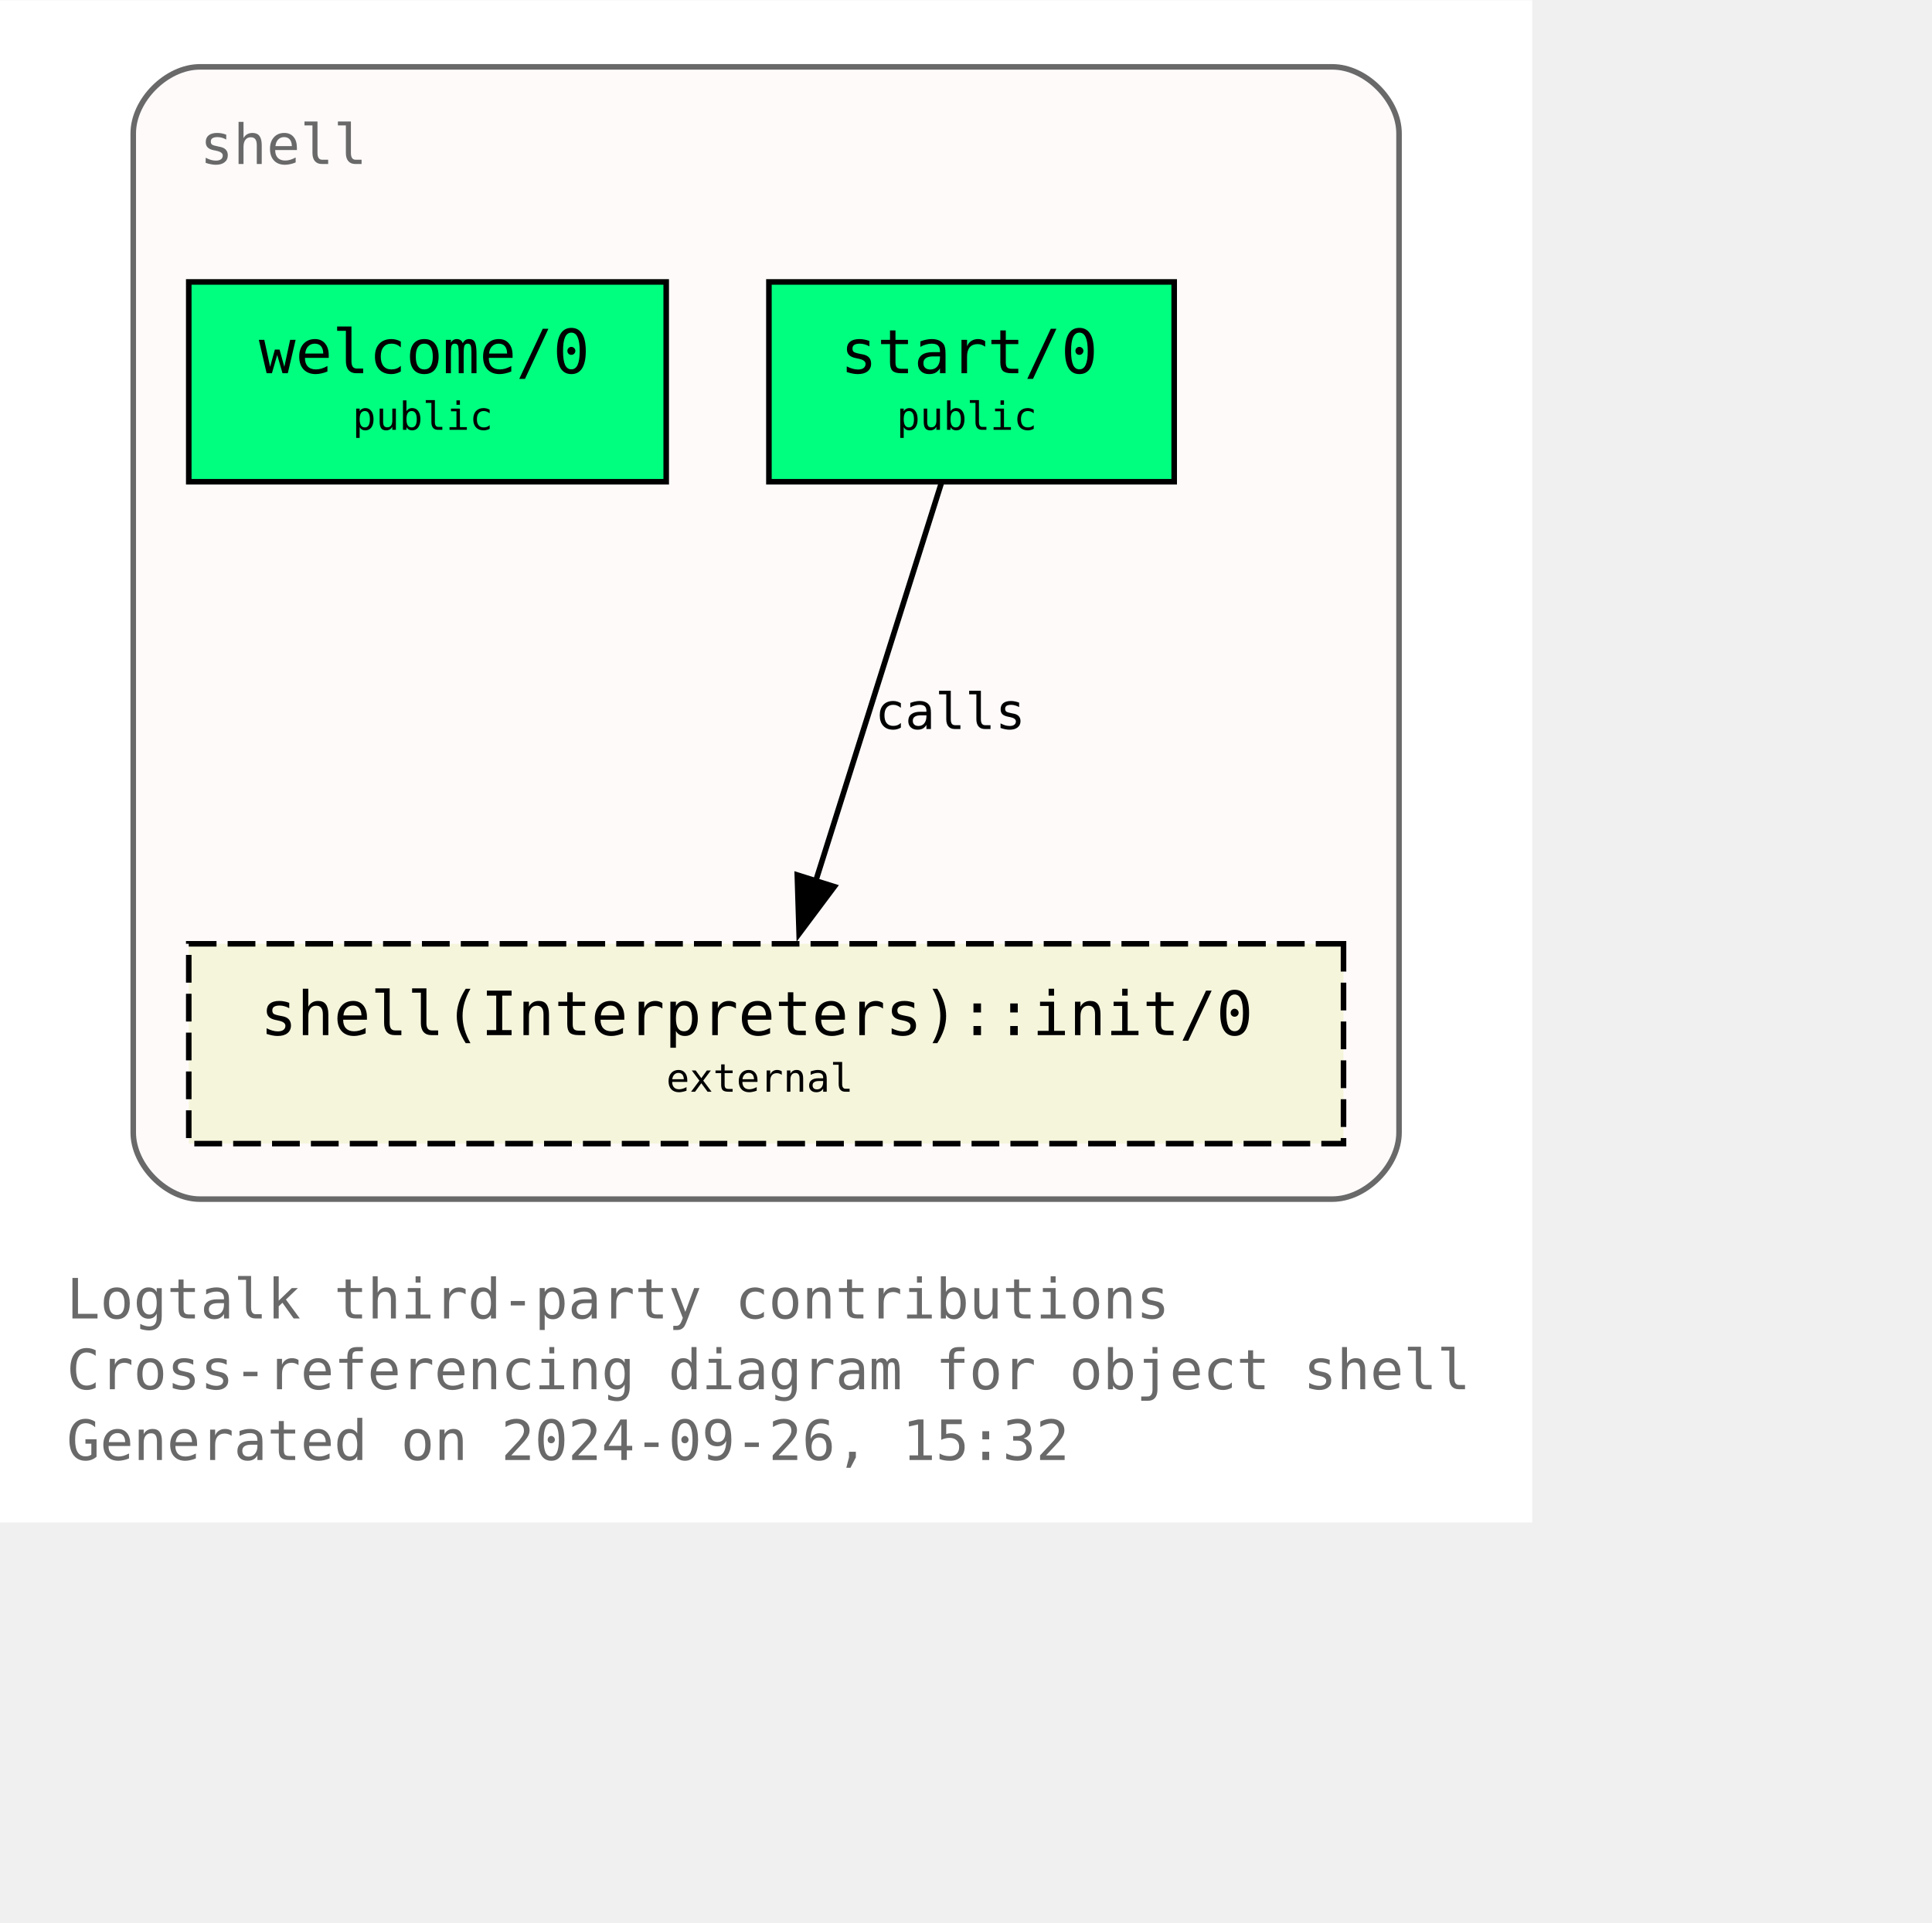
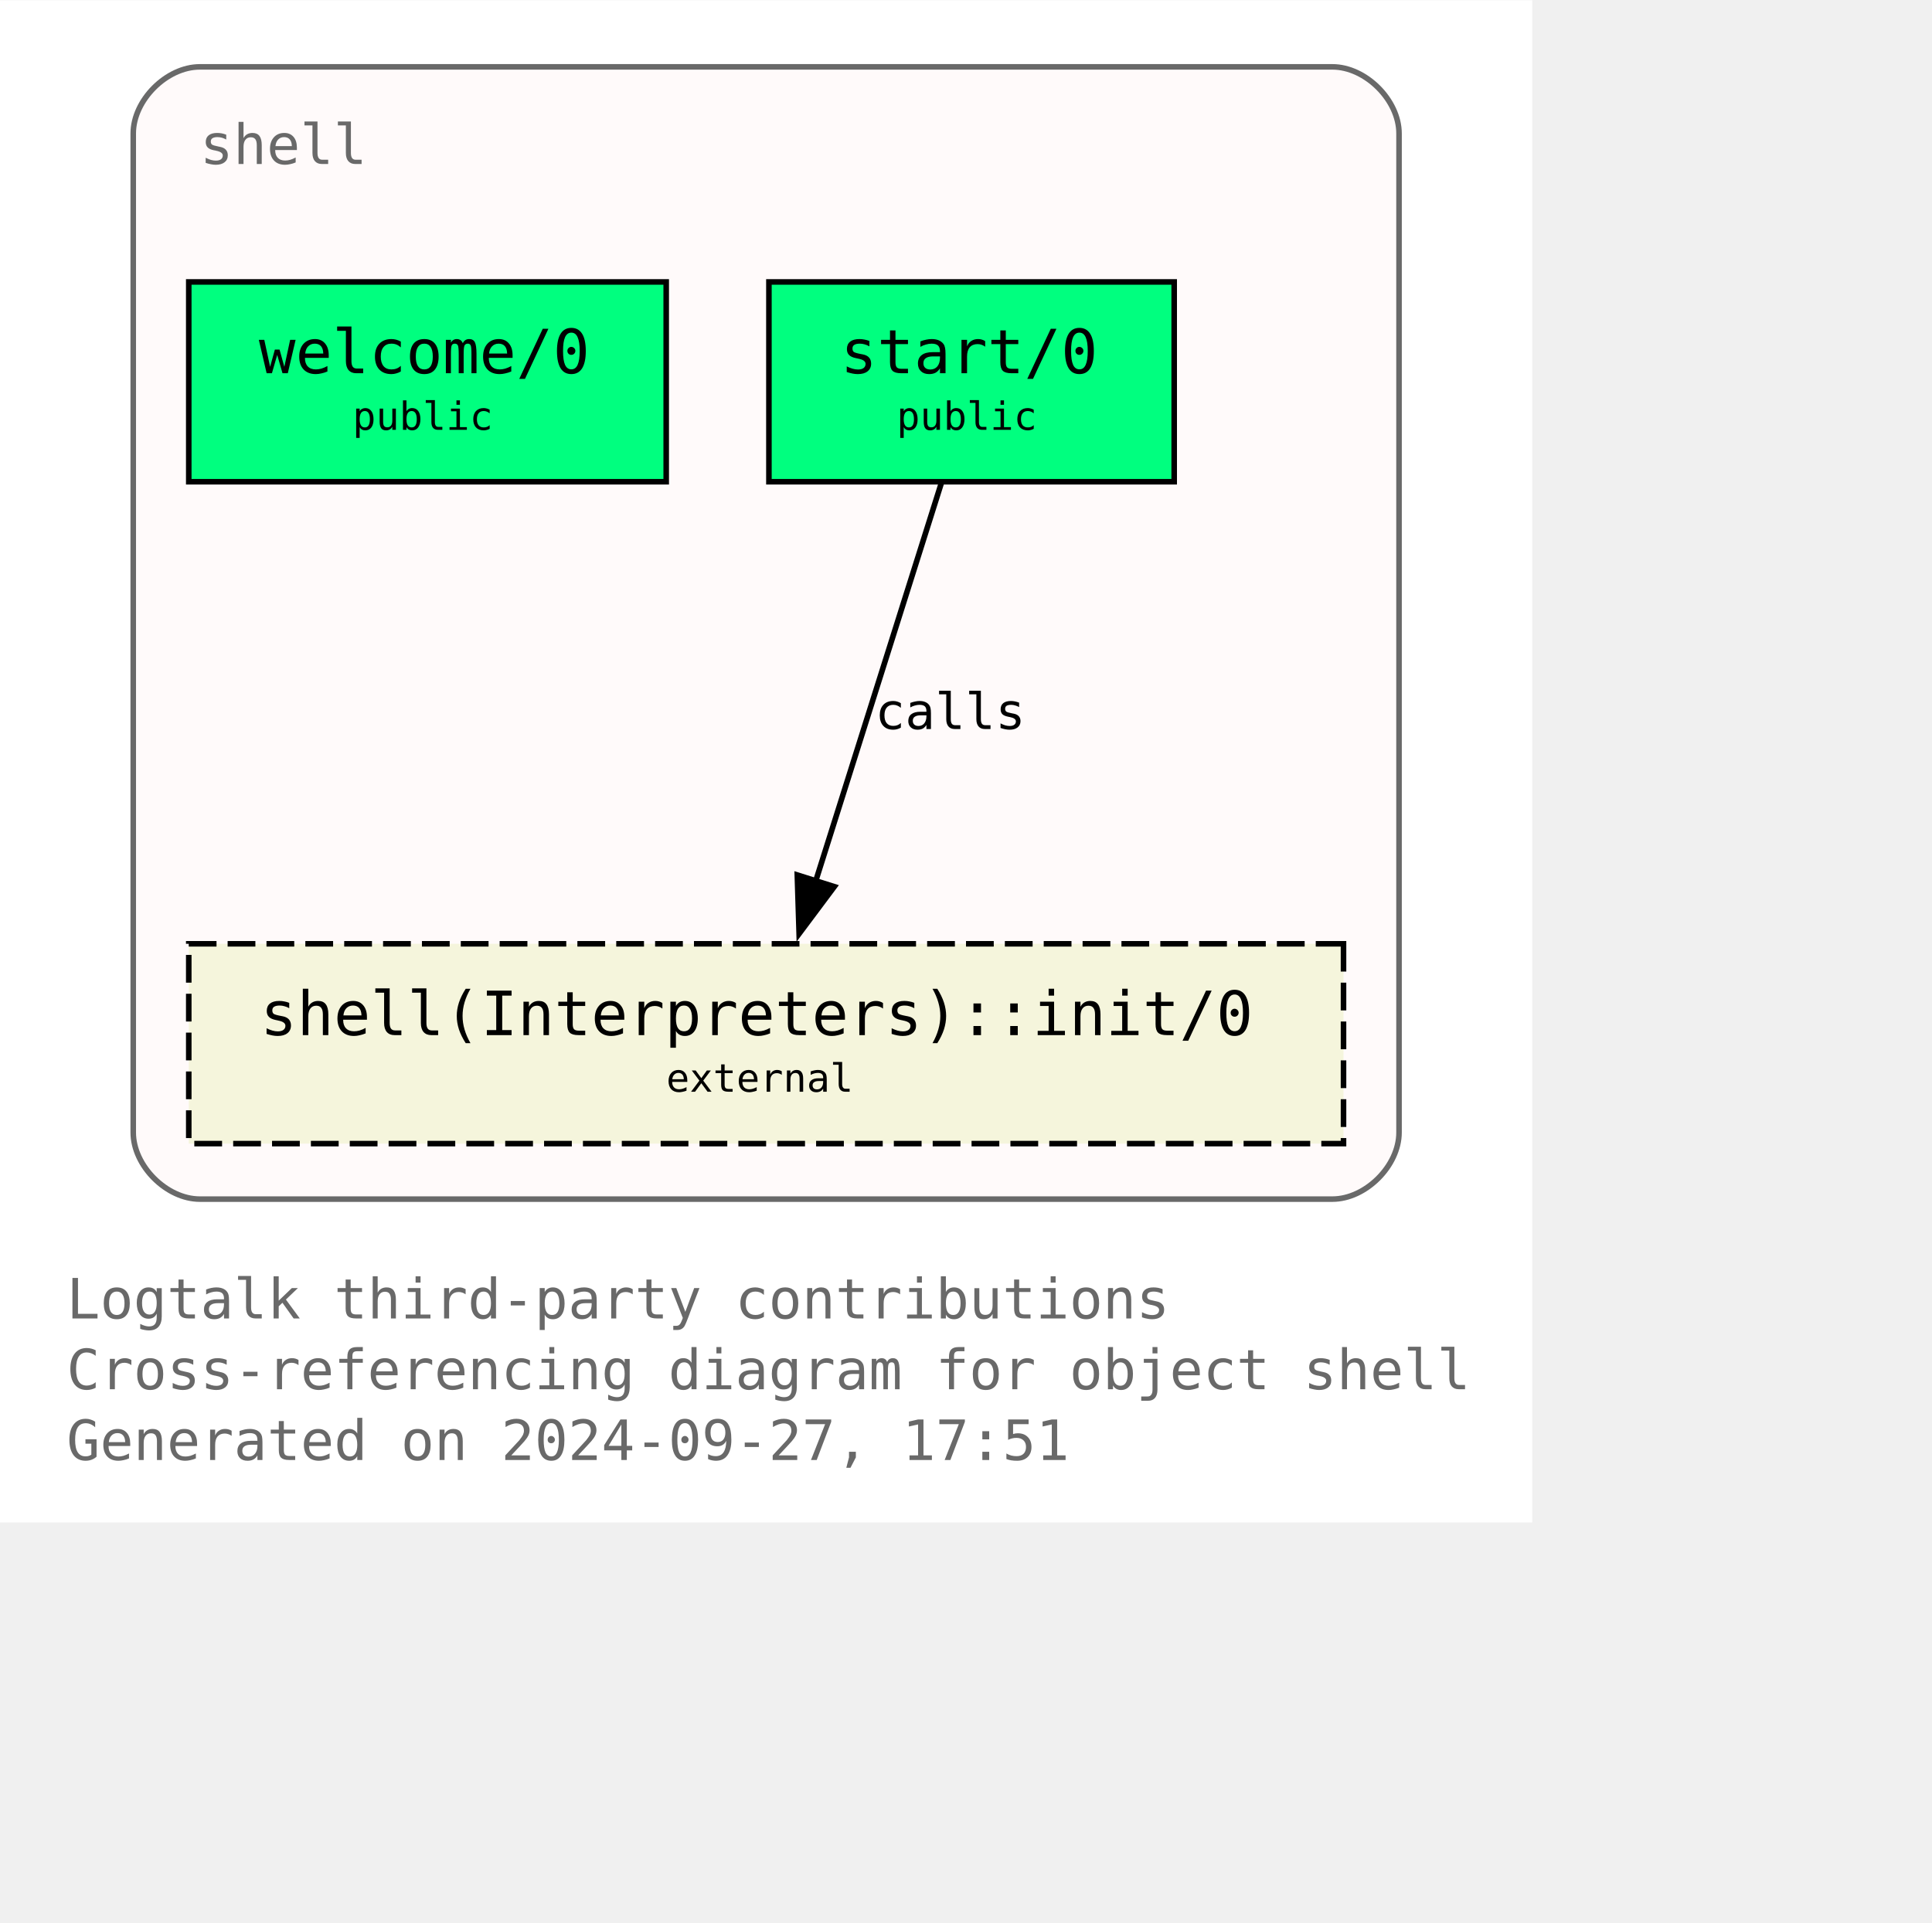
<svg xmlns="http://www.w3.org/2000/svg" xmlns:xlink="http://www.w3.org/1999/xlink" width="420pt" height="418pt" viewBox="72.00 72.00 348.00 346.25">
  <g id="graph0" class="graph" transform="scale(1 1) rotate(0) translate(76 342.25)">
    <polygon fill="white" stroke="none" points="-4,4 -4,-270.25 272,-270.25 272,4 -4,4" />
    <text text-anchor="start" x="8" y="-32.75" font-family="Monospace" font-size="10.00" fill="dimgray">Logtalk third-party contributions</text>
    <text text-anchor="start" x="8" y="-20" font-family="Monospace" font-size="10.00" fill="dimgray">Cross-referencing diagram for object shell</text>
-     <text text-anchor="start" x="8" y="-7.25" font-family="Monospace" font-size="10.00" fill="dimgray">Generated on 2024-09-26, 15:32</text>
+     <text text-anchor="start" x="8" y="-7.25" font-family="Monospace" font-size="10.00" fill="dimgray">Generated on 2024-09-27, 17:51</text>
    <g id="clust1" class="cluster">
      <g id="a_clust1">
        <a xlink:title="shell">
          <path fill="snow" stroke="dimgray" d="M32,-54.25C32,-54.25 236,-54.25 236,-54.25 242,-54.25 248,-60.25 248,-66.25 248,-66.25 248,-246.25 248,-246.25 248,-252.25 242,-258.25 236,-258.25 236,-258.25 32,-258.25 32,-258.25 26,-258.25 20,-252.25 20,-246.25 20,-246.25 20,-66.25 20,-66.25 20,-60.25 26,-54.25 32,-54.25" />
          <g id="a_clust1_0">
-             <a xlink:href="https://github.com/LogtalkDotOrg/logtalk3/tree/fd3279089d0ff477ce70e166f97d363897fefbf4/contributions/verdi_neruda/shell.lgt" xlink:title="https://github.com/LogtalkDotOrg/logtalk3/tree/fd3279089d0ff477ce70e166f97d363897fefbf4/contributions/verdi_neruda/shell.lgt">
+             <a xlink:href="https://github.com/LogtalkDotOrg/logtalk3/tree/88bcf39b9934f1e0ca223dd12cb3e14af494cca6/contributions/verdi_neruda/shell.lgt" xlink:title="https://github.com/LogtalkDotOrg/logtalk3/tree/88bcf39b9934f1e0ca223dd12cb3e14af494cca6/contributions/verdi_neruda/shell.lgt">
              <text text-anchor="start" x="32" y="-240.75" font-family="Monospace" font-size="10.00" fill="dimgray">shell</text>
            </a>
          </g>
        </a>
      </g>
    </g>
    <g id="node1" class="node">
      <g id="a_node1">
-         <a xlink:href="https://github.com/LogtalkDotOrg/logtalk3/tree/fd3279089d0ff477ce70e166f97d363897fefbf4/contributions/verdi_neruda/shell.lgt#L346" xlink:title="https://github.com/LogtalkDotOrg/logtalk3/tree/fd3279089d0ff477ce70e166f97d363897fefbf4/contributions/verdi_neruda/shell.lgt#L346">
+         <a xlink:href="https://github.com/LogtalkDotOrg/logtalk3/tree/88bcf39b9934f1e0ca223dd12cb3e14af494cca6/contributions/verdi_neruda/shell.lgt#L346" xlink:title="https://github.com/LogtalkDotOrg/logtalk3/tree/88bcf39b9934f1e0ca223dd12cb3e14af494cca6/contributions/verdi_neruda/shell.lgt#L346">
          <polygon fill="springgreen" stroke="black" points="116,-219.5 30,-219.5 30,-183.5 116,-183.5 116,-219.5" />
          <text text-anchor="start" x="37.88" y="-204.07" font-family="Monospace" font-size="9.00"> </text>
          <text text-anchor="start" x="42.62" y="-203.05" font-family="Monospace" font-size="11.00">welcome/0</text>
          <text text-anchor="start" x="102.88" y="-204.07" font-family="Monospace" font-size="9.00"> </text>
          <text text-anchor="start" x="37.88" y="-191.95" font-family="Monospace" font-size="9.00"> </text>
          <text text-anchor="start" x="59.5" y="-192.85" font-family="Monospace" font-size="7.00">public</text>
          <text text-anchor="start" x="102.88" y="-191.95" font-family="Monospace" font-size="9.00"> </text>
        </a>
      </g>
    </g>
    <g id="node2" class="node">
      <g id="a_node2">
-         <a xlink:href="https://github.com/LogtalkDotOrg/logtalk3/tree/fd3279089d0ff477ce70e166f97d363897fefbf4/contributions/verdi_neruda/shell.lgt#L358" xlink:title="https://github.com/LogtalkDotOrg/logtalk3/tree/fd3279089d0ff477ce70e166f97d363897fefbf4/contributions/verdi_neruda/shell.lgt#L358">
+         <a xlink:href="https://github.com/LogtalkDotOrg/logtalk3/tree/88bcf39b9934f1e0ca223dd12cb3e14af494cca6/contributions/verdi_neruda/shell.lgt#L358" xlink:title="https://github.com/LogtalkDotOrg/logtalk3/tree/88bcf39b9934f1e0ca223dd12cb3e14af494cca6/contributions/verdi_neruda/shell.lgt#L358">
          <polygon fill="springgreen" stroke="black" points="207.5,-219.5 134.5,-219.5 134.5,-183.5 207.5,-183.5 207.5,-219.5" />
          <text text-anchor="start" x="142.38" y="-204.07" font-family="Monospace" font-size="9.00"> </text>
          <text text-anchor="start" x="147.38" y="-203.05" font-family="Monospace" font-size="11.00">start/0</text>
          <text text-anchor="start" x="194.38" y="-204.07" font-family="Monospace" font-size="9.00"> </text>
          <text text-anchor="start" x="142.38" y="-191.95" font-family="Monospace" font-size="9.00"> </text>
          <text text-anchor="start" x="157.5" y="-192.85" font-family="Monospace" font-size="7.00">public</text>
          <text text-anchor="start" x="194.38" y="-191.95" font-family="Monospace" font-size="9.00"> </text>
        </a>
      </g>
    </g>
    <g id="node3" class="node">
      <g id="a_node3">
        <a xlink:href="https://logtalk.org/library/shell_1.html#init-0" xlink:title="https://logtalk.org/library/shell_1.html#init-0">
          <polygon fill="beige" stroke="black" stroke-dasharray="5,2" points="238,-100.25 30,-100.25 30,-64.25 238,-64.25 238,-100.25" />
          <text text-anchor="start" x="37.88" y="-84.83" font-family="Monospace" font-size="9.00"> </text>
          <text text-anchor="start" x="42.88" y="-83.8" font-family="Monospace" font-size="11.00">shell(Interpreters)::init/0</text>
          <text text-anchor="start" x="224.88" y="-84.83" font-family="Monospace" font-size="9.00"> </text>
          <text text-anchor="start" x="37.88" y="-72.7" font-family="Monospace" font-size="9.00"> </text>
          <text text-anchor="start" x="116" y="-73.6" font-family="Monospace" font-size="7.00">external</text>
          <text text-anchor="start" x="224.88" y="-72.7" font-family="Monospace" font-size="9.00"> </text>
        </a>
      </g>
    </g>
    <g id="edge1" class="edge">
      <g id="a_edge1">
-         <a xlink:href="https://github.com/LogtalkDotOrg/logtalk3/tree/fd3279089d0ff477ce70e166f97d363897fefbf4/contributions/verdi_neruda/shell.lgt#L360" xlink:title="calls">
+         <a xlink:href="https://github.com/LogtalkDotOrg/logtalk3/tree/88bcf39b9934f1e0ca223dd12cb3e14af494cca6/contributions/verdi_neruda/shell.lgt#L360" xlink:title="calls">
          <path fill="none" stroke="black" d="M165.54,-183.2C159.58,-164.32 149.96,-133.81 142.9,-111.46" />
          <polygon fill="black" stroke="black" points="146.28,-110.55 139.94,-102.07 139.61,-112.65 146.28,-110.55" />
        </a>
      </g>
      <g id="a_edge1-label">
-         <a xlink:href="https://github.com/LogtalkDotOrg/logtalk3/tree/fd3279089d0ff477ce70e166f97d363897fefbf4/contributions/verdi_neruda/shell.lgt#L360" xlink:title="https://github.com/LogtalkDotOrg/logtalk3/tree/fd3279089d0ff477ce70e166f97d363897fefbf4/contributions/verdi_neruda/shell.lgt#L360">
+         <a xlink:href="https://github.com/LogtalkDotOrg/logtalk3/tree/88bcf39b9934f1e0ca223dd12cb3e14af494cca6/contributions/verdi_neruda/shell.lgt#L360" xlink:title="https://github.com/LogtalkDotOrg/logtalk3/tree/88bcf39b9934f1e0ca223dd12cb3e14af494cca6/contributions/verdi_neruda/shell.lgt#L360">
          <text text-anchor="start" x="153.61" y="-138.95" font-family="Monospace" font-size="9.00">calls</text>
        </a>
      </g>
    </g>
  </g>
</svg>
